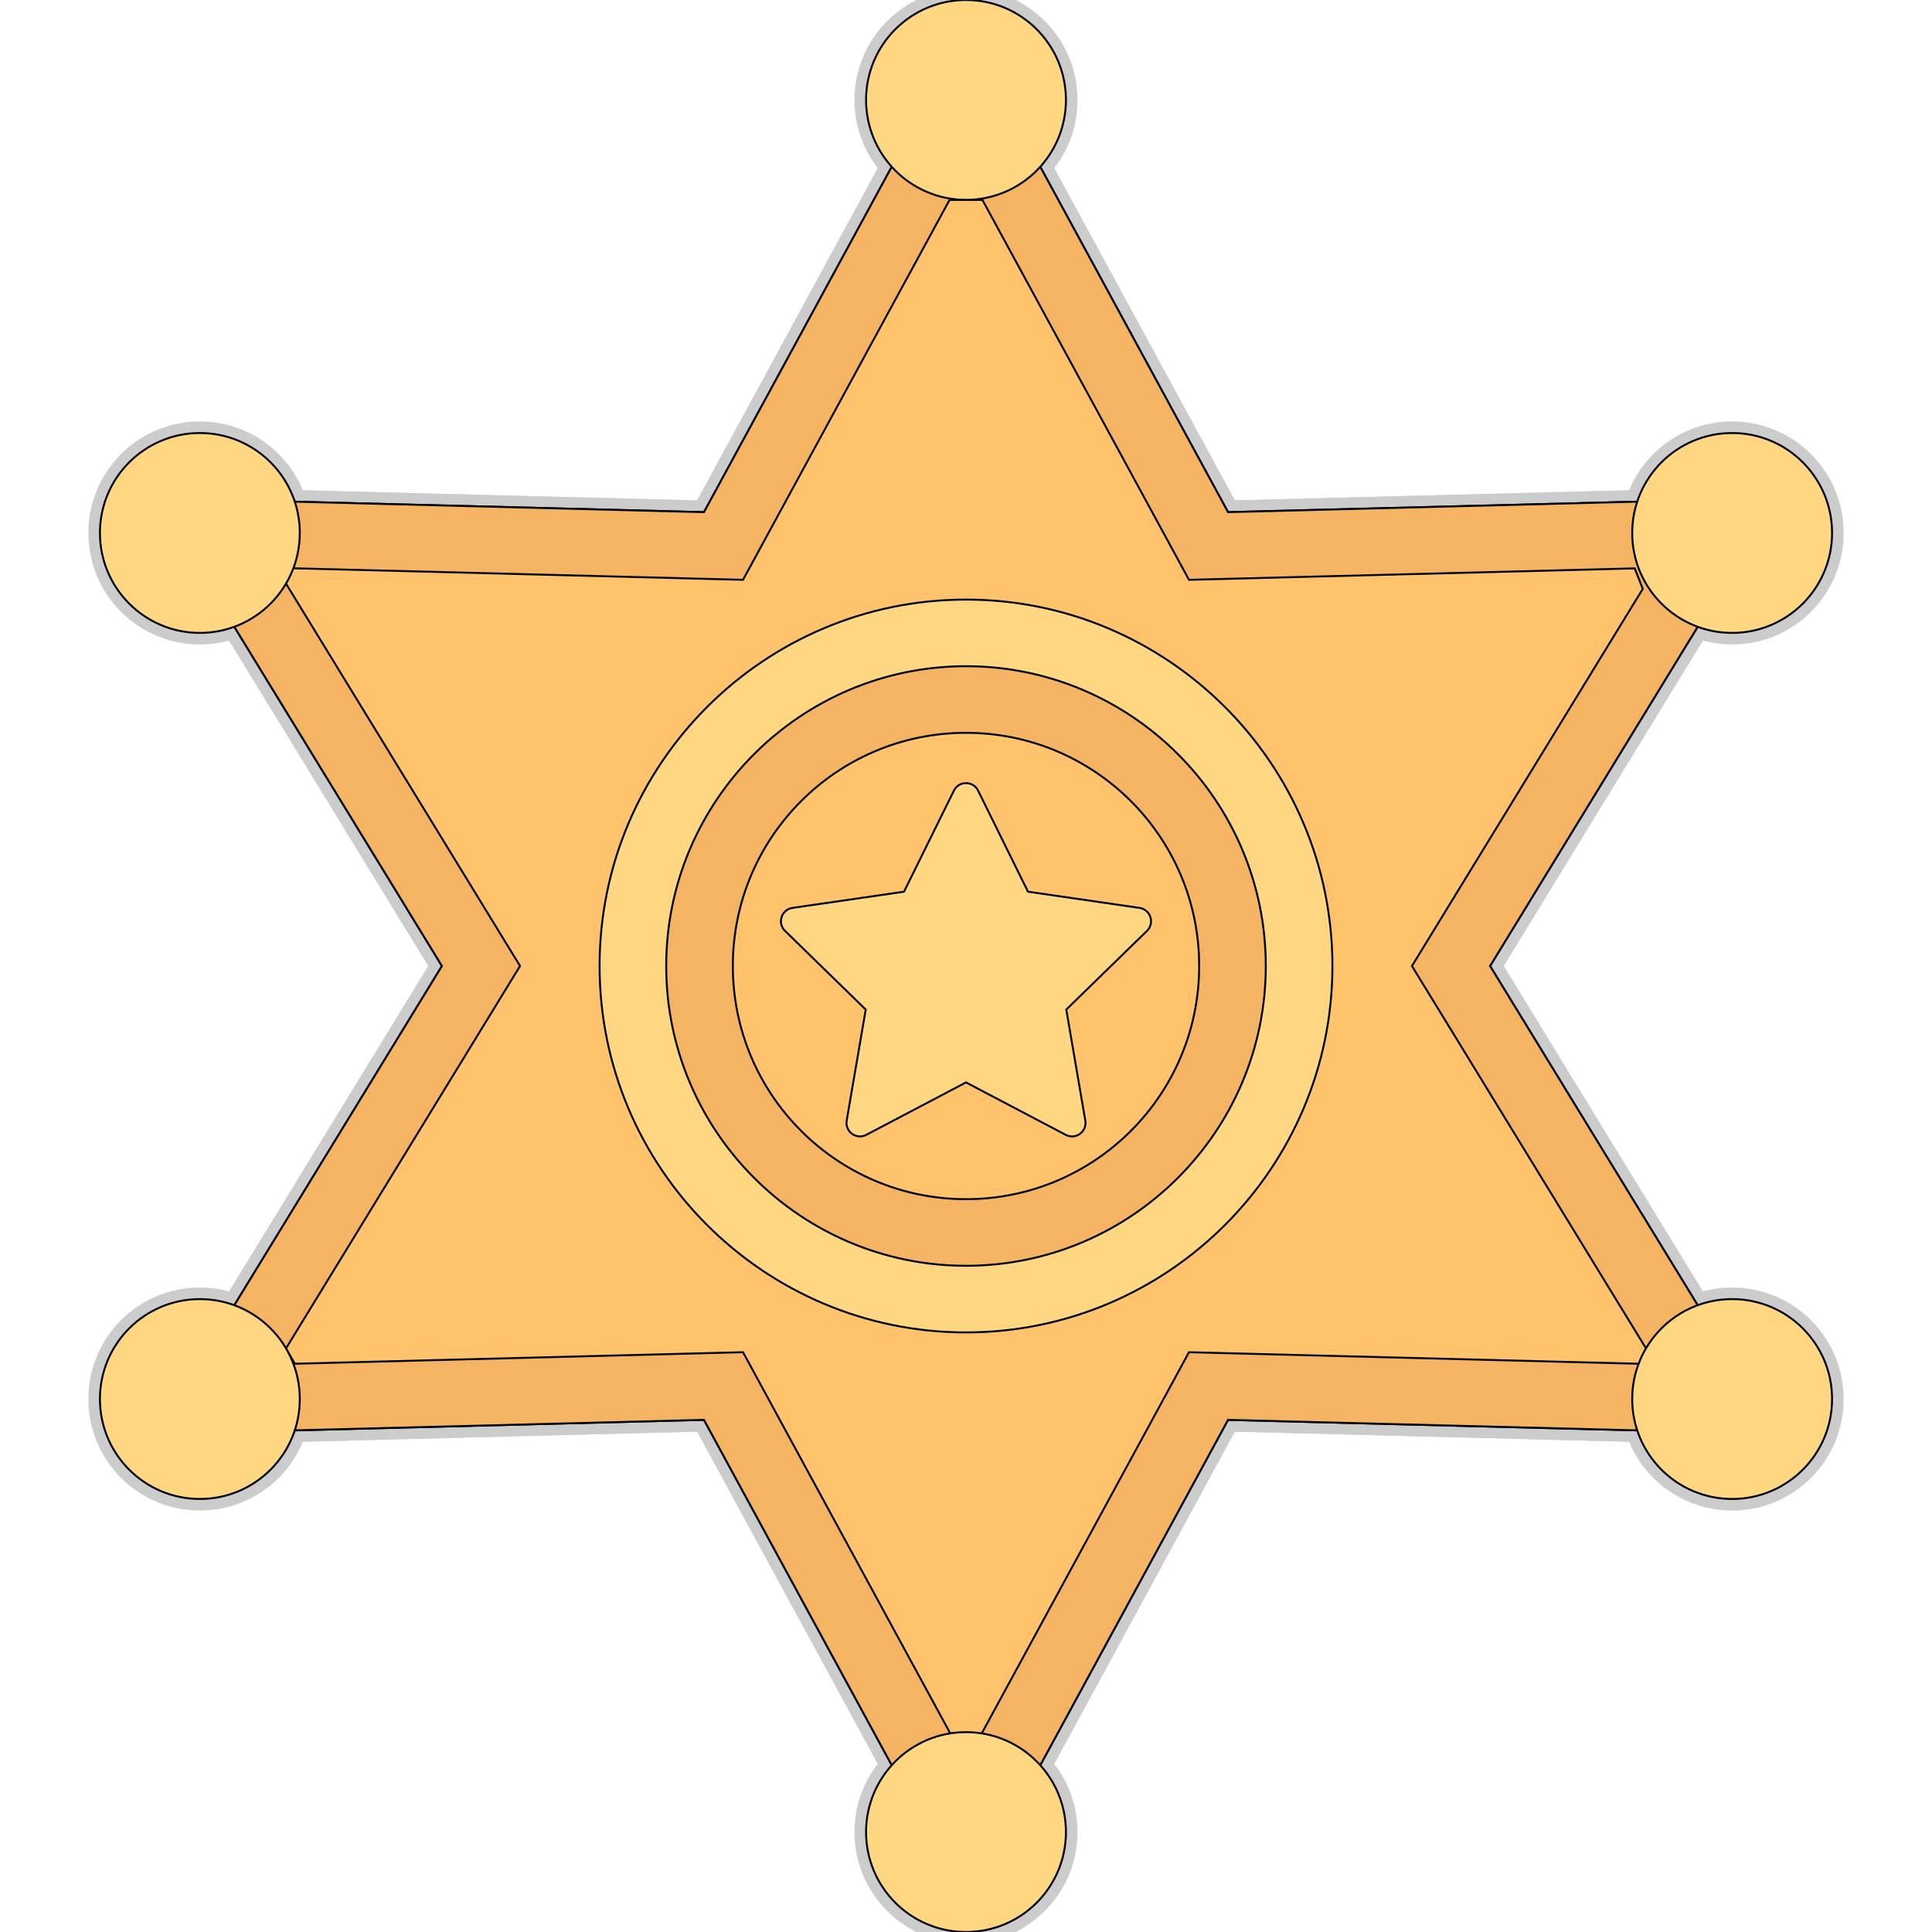
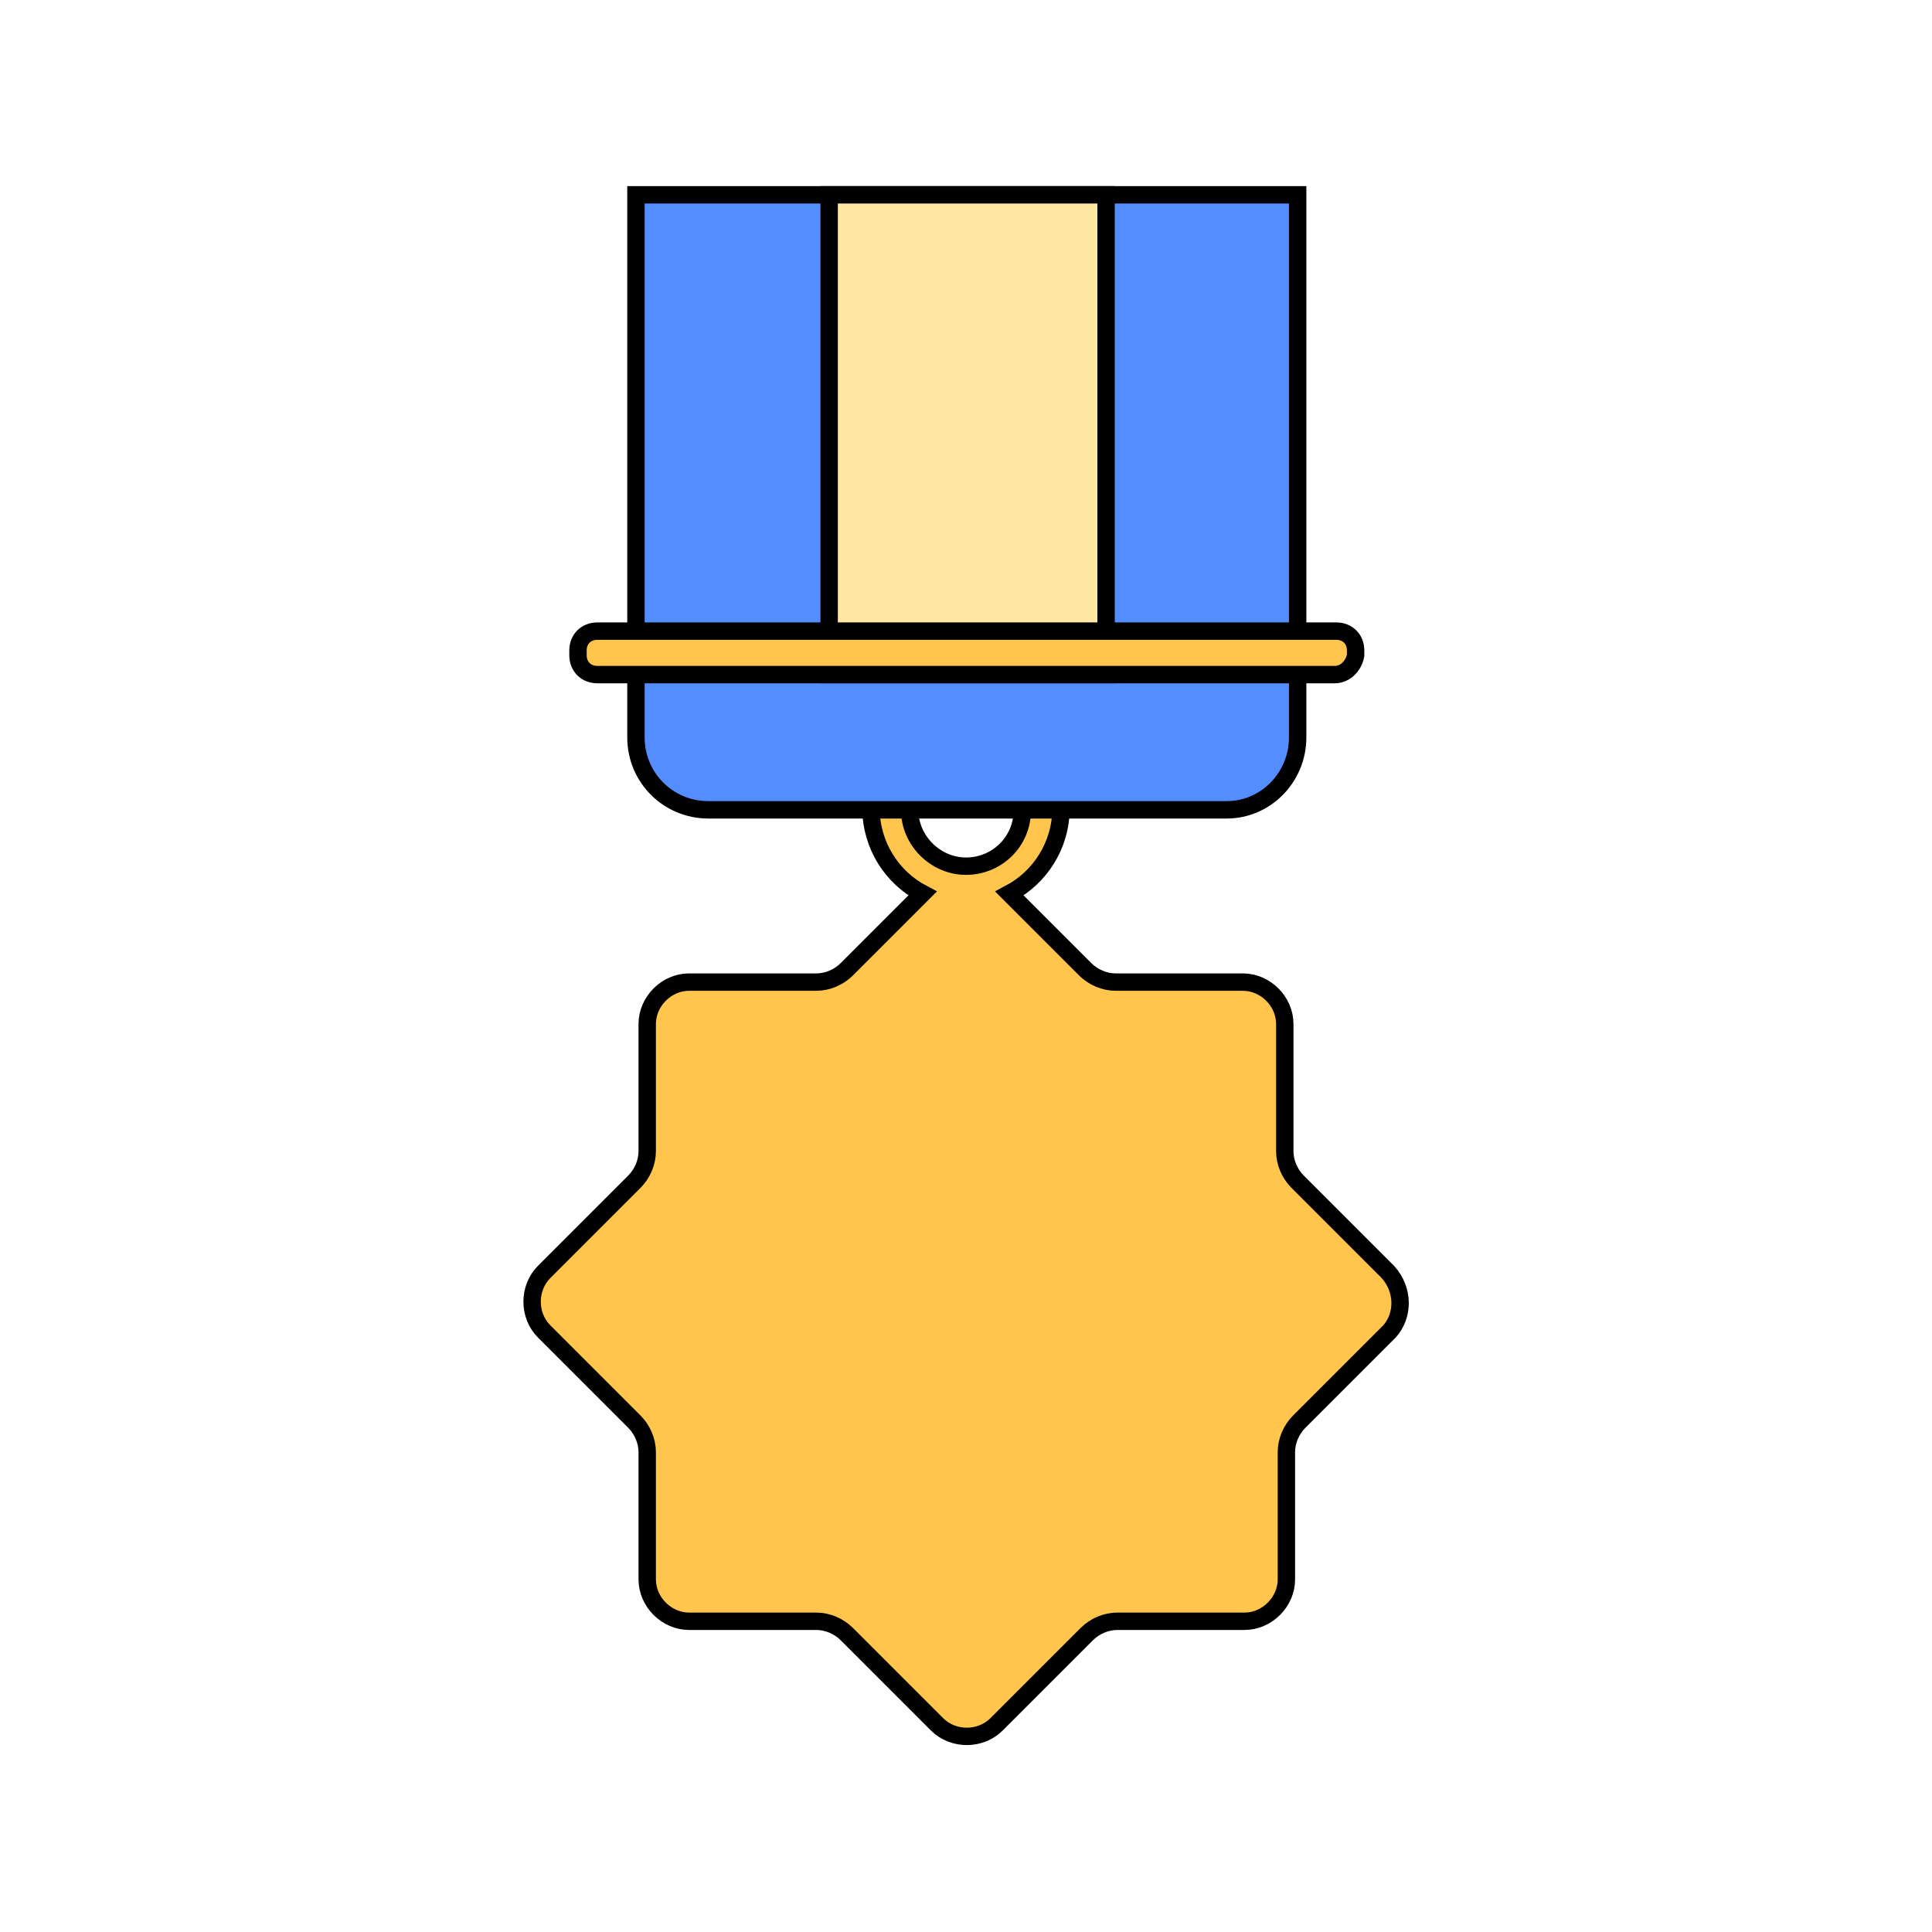
- <svg xmlns="http://www.w3.org/2000/svg" height="800px" width="800px" version="1.1" id="Layer_1" viewBox="0 0 512 512" xml:space="preserve" fill="#000000" stroke="#000000" stroke-width="0.512">
+ <svg xmlns="http://www.w3.org/2000/svg" width="800px" height="800px" viewBox="0 0 120.00 120.00" id="Layer_1" version="1.1" xml:space="preserve" fill="#000000" stroke="#000000" stroke-width="1.08">
  <g id="SVGRepo_bgCarrier" stroke-width="0" />
-   <g id="SVGRepo_tracerCarrier" stroke-linecap="round" stroke-linejoin="round" stroke="#CCCCCC" stroke-width="6.144">
-     <path style="fill:#FFC36E;" d="M453.754,352.19L394.879,256l57.832-94.483c1.444-2.362,1.698-5.271,0.681-7.849l-6.013-15.263 c-1.357-3.444-4.582-5.711-8.436-5.587l-113.504,2.91l-52.065-95.763c-1.539-2.836-4.509-4.604-7.733-4.612l-19.219-0.043 c-0.009,0-0.013,0-0.022,0c-3.233,0-6.211,1.768-7.754,4.612l-52.086,95.806l-115.155-2.953c-3.767-0.358-7.224,2.237-8.518,5.802 l-5.126,14.06c-0.922,2.526-0.642,5.336,0.762,7.629L117.121,256L57.94,352.69c-1.707,2.793-1.732,6.293-0.07,9.103l7.72,13.052 c1.63,2.759,4.461,4.414,7.828,4.337l113.142-2.905l53.031,97.535c1.547,2.845,4.526,4.612,7.754,4.612c0.095,0,0.194,0,0.289-0.009 l17.625-0.577c3.129-0.095,5.97-1.854,7.466-4.604l52.715-96.958l115.164,2.957c3.84-0.147,7.073-2.138,8.436-5.578l5.393-13.603 C455.453,357.474,455.202,354.56,453.754,352.19z" />
-     <path style="fill:#F5B464;" d="M251.645,52.978l8.719,0.02l49.565,91.165l5.161,9.493l10.802-0.277l107.325-2.754l2.138,5.429 l-55.534,90.73L374.179,256l5.642,9.217l56.573,92.428l-1.498,3.78l-109.002-2.798l-10.803-0.277l-5.162,9.494l-50.3,92.513 l-7.131,0.234l-50.428-92.747l-5.162-9.494l-10.803,0.277l-107.956,2.774l-2.38-4.024l56.408-92.16l5.642-9.217l-5.641-9.217 l-56.371-92.099l1.493-4.096l108.807,2.79l10.803,0.277l5.161-9.494L251.645,52.978 M246.422,35.31c-0.009,0-0.013,0-0.022,0 c-3.233,0-6.211,1.768-7.754,4.612l-52.086,95.806l-115.155-2.953c-0.233-0.022-0.465-0.033-0.695-0.033 c-3.491,0-6.609,2.49-7.822,5.835l-5.126,14.06c-0.922,2.526-0.642,5.336,0.762,7.629L117.121,256L57.94,352.69 c-1.707,2.793-1.732,6.293-0.07,9.103l7.72,13.052c1.592,2.697,4.334,4.339,7.602,4.339c0.075,0,0.15-0.001,0.226-0.002 l113.142-2.905l53.031,97.535c1.547,2.845,4.526,4.612,7.754,4.612c0.095,0,0.194,0,0.289-0.009l17.625-0.577 c3.129-0.095,5.97-1.854,7.466-4.604l52.715-96.958l115.164,2.957c3.84-0.147,7.073-2.138,8.436-5.578l5.393-13.603 c1.022-2.578,0.771-5.492-0.676-7.862L394.879,256l57.832-94.483c1.444-2.362,1.698-5.271,0.681-7.849l-6.013-15.263 c-1.322-3.353-4.414-5.591-8.132-5.591c-0.1,0-0.201,0.001-0.303,0.004l-113.504,2.91l-52.065-95.763 c-1.539-2.836-4.509-4.604-7.733-4.612L246.422,35.31L246.422,35.31z" />
+   <g id="SVGRepo_tracerCarrier" stroke-linecap="round" stroke-linejoin="round" />
+   <g id="SVGRepo_iconCarrier">
+     <style type="text/css"> .st0{fill:#FFC54D;} .st1{fill:#548DFF;} .st2{fill:#FFE8A2;} </style>
    <g>
-       <circle style="fill:#FFD782;" cx="256" cy="26.483" r="26.483" />
-       <path style="fill:#FFD782;" d="M256,286.85l-26.434,13.897c-2.622,1.378-5.687-0.849-5.186-3.768l5.048-29.435l-21.385-20.845 c-2.121-2.068-0.951-5.671,1.981-6.097l29.554-4.295l13.217-26.781c1.311-2.656,5.099-2.656,6.41,0l13.217,26.781l29.554,4.295 c2.932,0.426,4.103,4.029,1.981,6.097l-21.385,20.845l5.048,29.435c0.501,2.92-2.563,5.146-5.186,3.768L256,286.85z" />
-       <circle style="fill:#FFD782;" cx="256" cy="485.517" r="26.483" />
-       <circle style="fill:#FFD782;" cx="52.966" cy="141.241" r="26.483" />
-       <circle style="fill:#FFD782;" cx="459.034" cy="141.241" r="26.483" />
-       <circle style="fill:#FFD782;" cx="52.966" cy="370.759" r="26.483" />
-       <circle style="fill:#FFD782;" cx="459.034" cy="370.759" r="26.483" />
+       <path class="st0" d="M86.2,79l-5.6-5.6c-0.5-0.5-0.8-1.2-0.8-1.9v-7.9c0-1.4-1.2-2.6-2.6-2.6h-7.9c-0.7,0-1.4-0.3-1.9-0.8l-4.7-4.7 c1.9-1,3.2-3,3.2-5.3c0-3.3-2.7-5.9-5.9-5.9s-5.9,2.7-5.9,5.9c0,2.3,1.3,4.3,3.2,5.3l-4.7,4.7c-0.5,0.5-1.2,0.8-1.9,0.8h-7.9 c-1.4,0-2.6,1.2-2.6,2.6v7.9c0,0.7-0.3,1.4-0.8,1.9L33.8,79c-1,1-1,2.7,0,3.7l5.6,5.6c0.5,0.5,0.8,1.2,0.8,1.9v7.9 c0,1.4,1.2,2.6,2.6,2.6h7.9c0.7,0,1.4,0.3,1.9,0.8l5.6,5.6c1,1,2.7,1,3.7,0l5.6-5.6c0.5-0.5,1.2-0.8,1.9-0.8h7.9 c1.4,0,2.6-1.2,2.6-2.6v-7.9c0-0.7,0.3-1.4,0.8-1.9l5.6-5.6C87.2,81.7,87.2,80.1,86.2,79z M60,46.8c2,0,3.5,1.6,3.5,3.5 c0,2-1.6,3.5-3.5,3.5s-3.5-1.6-3.5-3.5C56.5,48.4,58,46.8,60,46.8z" />
+       <path class="st1" d="M76.2,50.3H44c-2.5,0-4.5-2-4.5-4.5v-5.3h41.1v5.3C80.6,48.3,78.6,50.3,76.2,50.3z" />
+       <rect class="st1" height="27.5" width="41.1" x="39.5" y="12.1" />
+       <rect class="st2" height="29.8" width="17.2" x="51.5" y="12.1" />
+       <path class="st0" d="M82.9,41.9H37.1c-0.7,0-1.2-0.5-1.2-1.2v-0.3c0-0.7,0.5-1.2,1.2-1.2H83c0.7,0,1.2,0.5,1.2,1.2v0.3 C84.1,41.3,83.6,41.9,82.9,41.9z" />
    </g>
-     <path style="fill:#F5B464;" d="M256,167.724c-48.754,0-88.276,39.522-88.276,88.276s39.522,88.276,88.276,88.276 s88.276-39.522,88.276-88.276S304.754,167.724,256,167.724z M256,317.793c-34.127,0-61.793-27.666-61.793-61.793 s27.666-61.793,61.793-61.793s61.793,27.666,61.793,61.793S290.127,317.793,256,317.793z" />
-     <path style="fill:#FFD782;" d="M256,353.103c-53.543,0-97.103-43.561-97.103-97.103s43.561-97.103,97.103-97.103 s97.103,43.561,97.103,97.103S309.543,353.103,256,353.103z M256,176.552c-43.806,0-79.448,35.638-79.448,79.448 s35.642,79.448,79.448,79.448S335.448,299.81,335.448,256S299.806,176.552,256,176.552z" />
-   </g>
-   <g id="SVGRepo_iconCarrier">
-     <path style="fill:#FFC36E;" d="M453.754,352.19L394.879,256l57.832-94.483c1.444-2.362,1.698-5.271,0.681-7.849l-6.013-15.263 c-1.357-3.444-4.582-5.711-8.436-5.587l-113.504,2.91l-52.065-95.763c-1.539-2.836-4.509-4.604-7.733-4.612l-19.219-0.043 c-0.009,0-0.013,0-0.022,0c-3.233,0-6.211,1.768-7.754,4.612l-52.086,95.806l-115.155-2.953c-3.767-0.358-7.224,2.237-8.518,5.802 l-5.126,14.06c-0.922,2.526-0.642,5.336,0.762,7.629L117.121,256L57.94,352.69c-1.707,2.793-1.732,6.293-0.07,9.103l7.72,13.052 c1.63,2.759,4.461,4.414,7.828,4.337l113.142-2.905l53.031,97.535c1.547,2.845,4.526,4.612,7.754,4.612c0.095,0,0.194,0,0.289-0.009 l17.625-0.577c3.129-0.095,5.97-1.854,7.466-4.604l52.715-96.958l115.164,2.957c3.84-0.147,7.073-2.138,8.436-5.578l5.393-13.603 C455.453,357.474,455.202,354.56,453.754,352.19z" />
-     <path style="fill:#F5B464;" d="M251.645,52.978l8.719,0.02l49.565,91.165l5.161,9.493l10.802-0.277l107.325-2.754l2.138,5.429 l-55.534,90.73L374.179,256l5.642,9.217l56.573,92.428l-1.498,3.78l-109.002-2.798l-10.803-0.277l-5.162,9.494l-50.3,92.513 l-7.131,0.234l-50.428-92.747l-5.162-9.494l-10.803,0.277l-107.956,2.774l-2.38-4.024l56.408-92.16l5.642-9.217l-5.641-9.217 l-56.371-92.099l1.493-4.096l108.807,2.79l10.803,0.277l5.161-9.494L251.645,52.978 M246.422,35.31c-0.009,0-0.013,0-0.022,0 c-3.233,0-6.211,1.768-7.754,4.612l-52.086,95.806l-115.155-2.953c-0.233-0.022-0.465-0.033-0.695-0.033 c-3.491,0-6.609,2.49-7.822,5.835l-5.126,14.06c-0.922,2.526-0.642,5.336,0.762,7.629L117.121,256L57.94,352.69 c-1.707,2.793-1.732,6.293-0.07,9.103l7.72,13.052c1.592,2.697,4.334,4.339,7.602,4.339c0.075,0,0.15-0.001,0.226-0.002 l113.142-2.905l53.031,97.535c1.547,2.845,4.526,4.612,7.754,4.612c0.095,0,0.194,0,0.289-0.009l17.625-0.577 c3.129-0.095,5.97-1.854,7.466-4.604l52.715-96.958l115.164,2.957c3.84-0.147,7.073-2.138,8.436-5.578l5.393-13.603 c1.022-2.578,0.771-5.492-0.676-7.862L394.879,256l57.832-94.483c1.444-2.362,1.698-5.271,0.681-7.849l-6.013-15.263 c-1.322-3.353-4.414-5.591-8.132-5.591c-0.1,0-0.201,0.001-0.303,0.004l-113.504,2.91l-52.065-95.763 c-1.539-2.836-4.509-4.604-7.733-4.612L246.422,35.31L246.422,35.31z" />
-     <g>
-       <circle style="fill:#FFD782;" cx="256" cy="26.483" r="26.483" />
-       <path style="fill:#FFD782;" d="M256,286.85l-26.434,13.897c-2.622,1.378-5.687-0.849-5.186-3.768l5.048-29.435l-21.385-20.845 c-2.121-2.068-0.951-5.671,1.981-6.097l29.554-4.295l13.217-26.781c1.311-2.656,5.099-2.656,6.41,0l13.217,26.781l29.554,4.295 c2.932,0.426,4.103,4.029,1.981,6.097l-21.385,20.845l5.048,29.435c0.501,2.92-2.563,5.146-5.186,3.768L256,286.85z" />
-       <circle style="fill:#FFD782;" cx="256" cy="485.517" r="26.483" />
-       <circle style="fill:#FFD782;" cx="52.966" cy="141.241" r="26.483" />
-       <circle style="fill:#FFD782;" cx="459.034" cy="141.241" r="26.483" />
-       <circle style="fill:#FFD782;" cx="52.966" cy="370.759" r="26.483" />
-       <circle style="fill:#FFD782;" cx="459.034" cy="370.759" r="26.483" />
-     </g>
-     <path style="fill:#F5B464;" d="M256,167.724c-48.754,0-88.276,39.522-88.276,88.276s39.522,88.276,88.276,88.276 s88.276-39.522,88.276-88.276S304.754,167.724,256,167.724z M256,317.793c-34.127,0-61.793-27.666-61.793-61.793 s27.666-61.793,61.793-61.793s61.793,27.666,61.793,61.793S290.127,317.793,256,317.793z" />
-     <path style="fill:#FFD782;" d="M256,353.103c-53.543,0-97.103-43.561-97.103-97.103s43.561-97.103,97.103-97.103 s97.103,43.561,97.103,97.103S309.543,353.103,256,353.103z M256,176.552c-43.806,0-79.448,35.638-79.448,79.448 s35.642,79.448,79.448,79.448S335.448,299.81,335.448,256S299.806,176.552,256,176.552z" />
  </g>
</svg>
